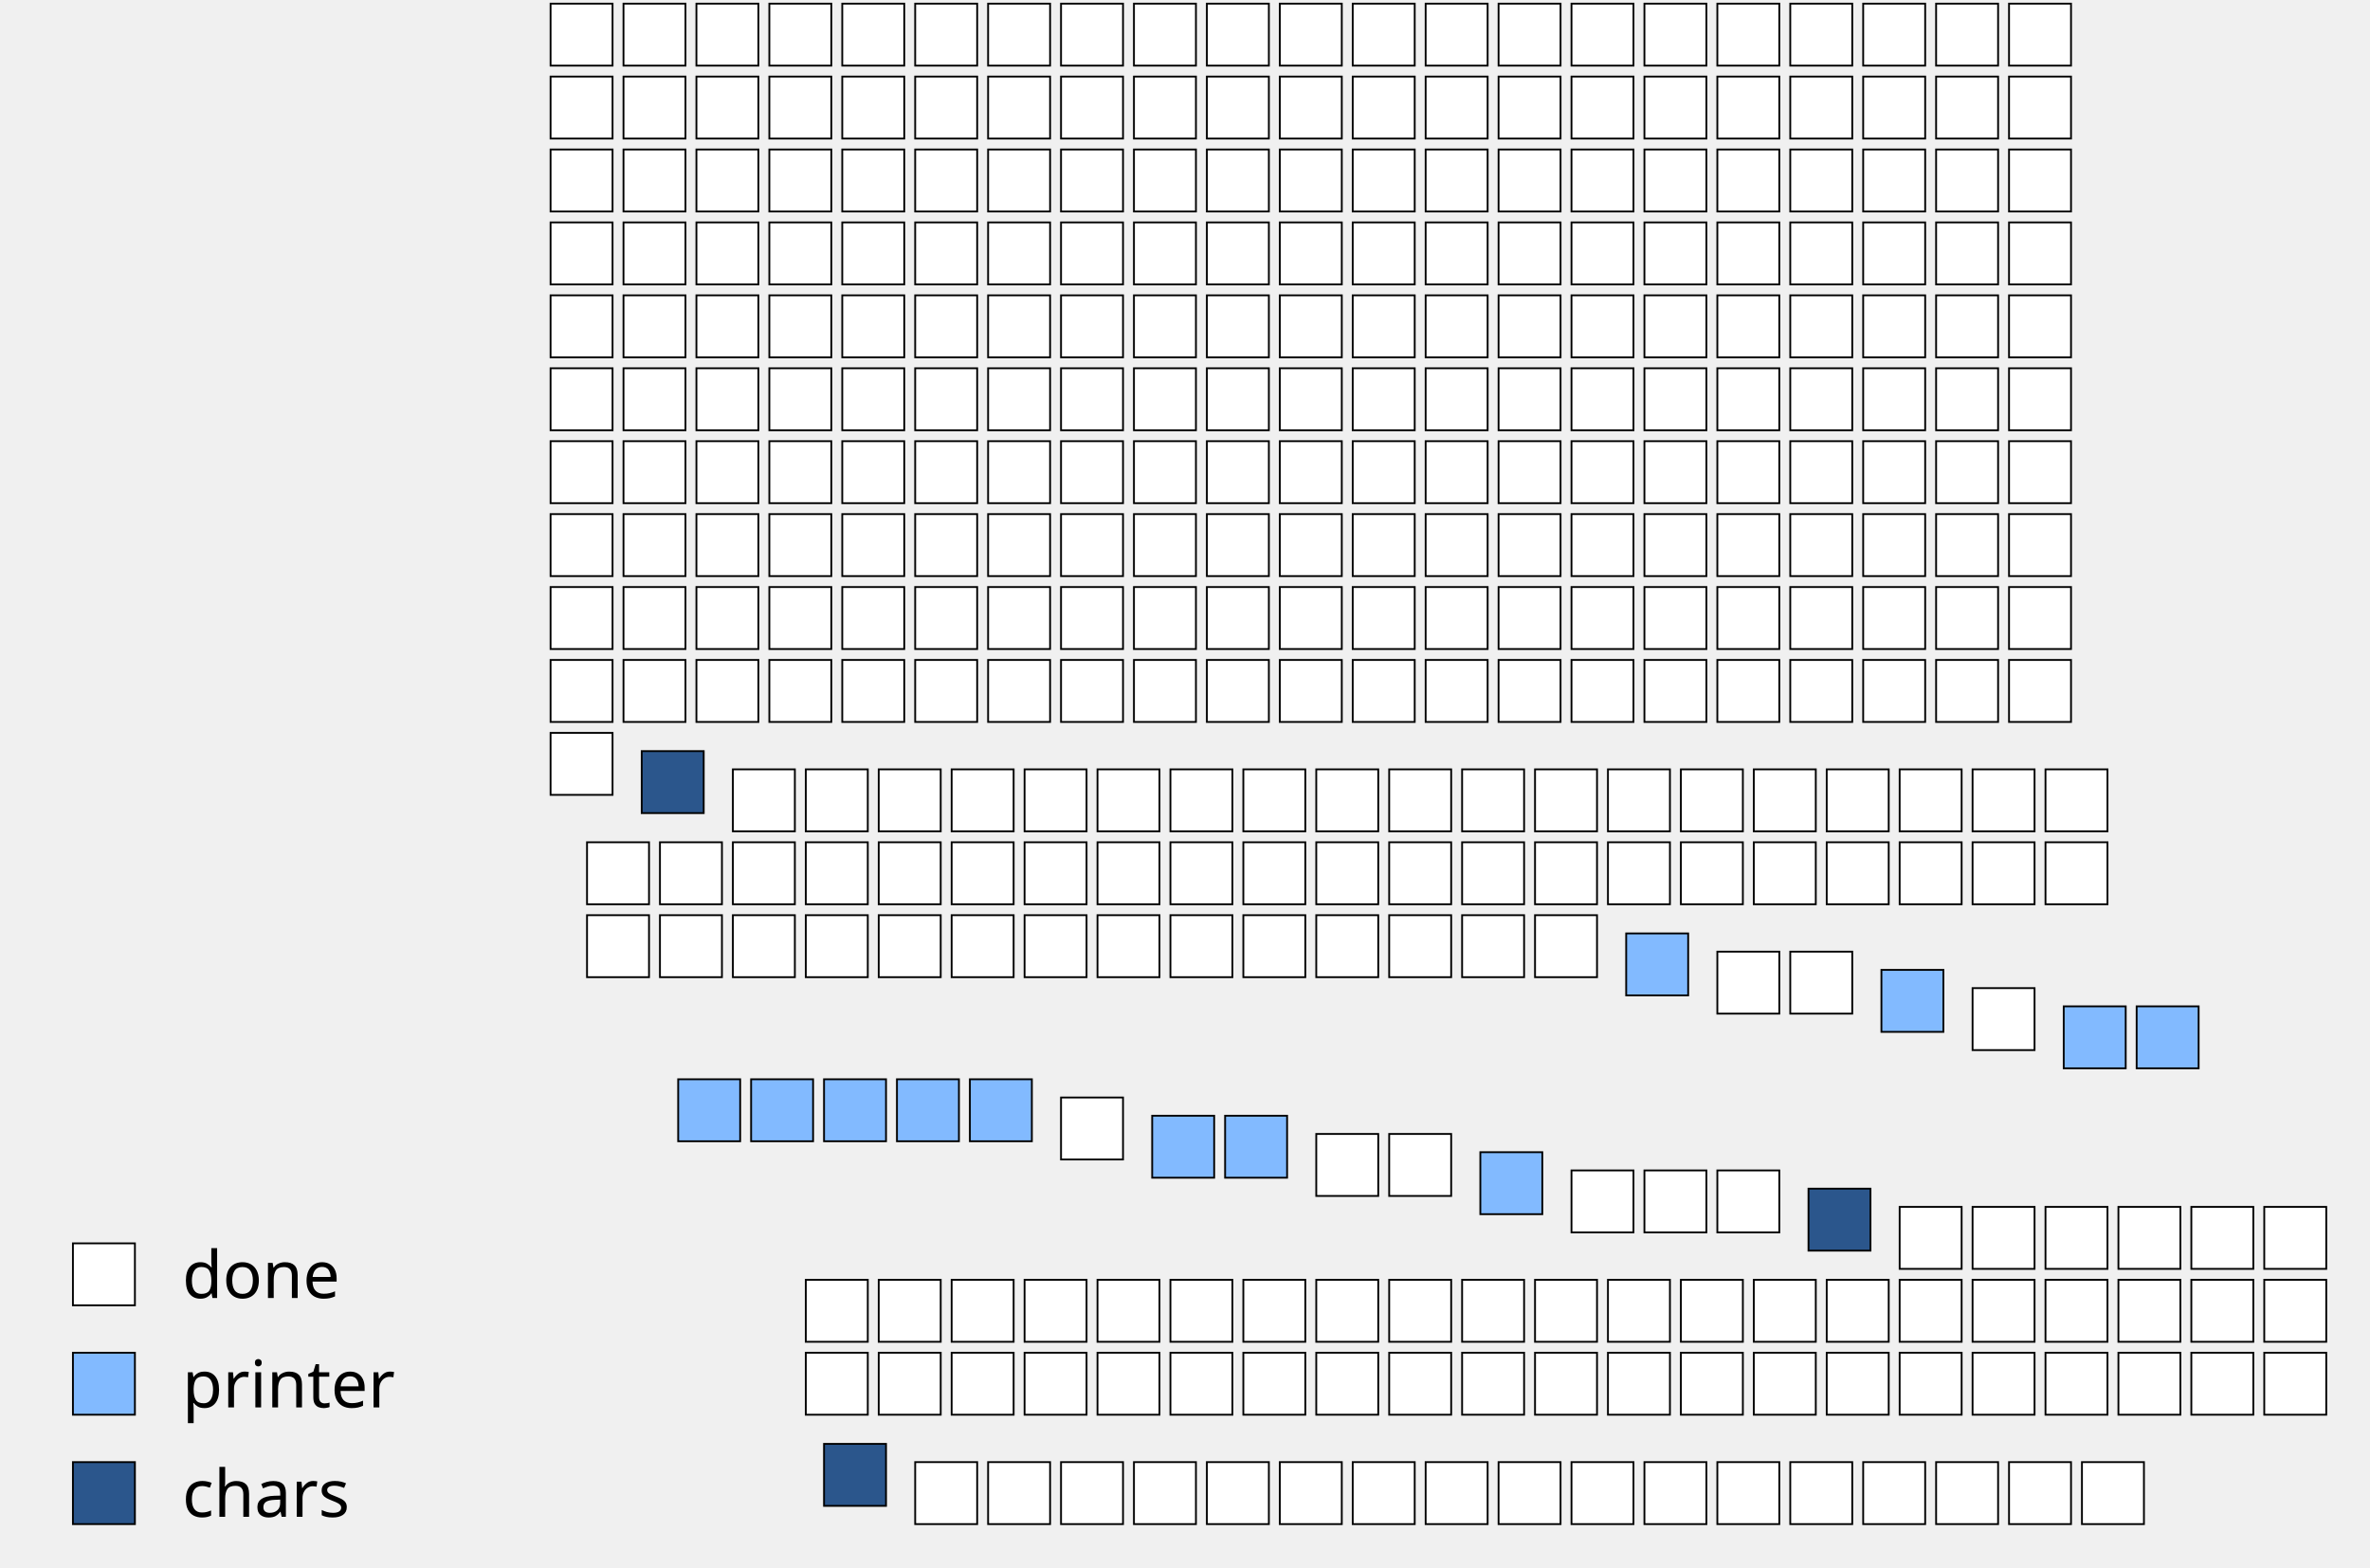
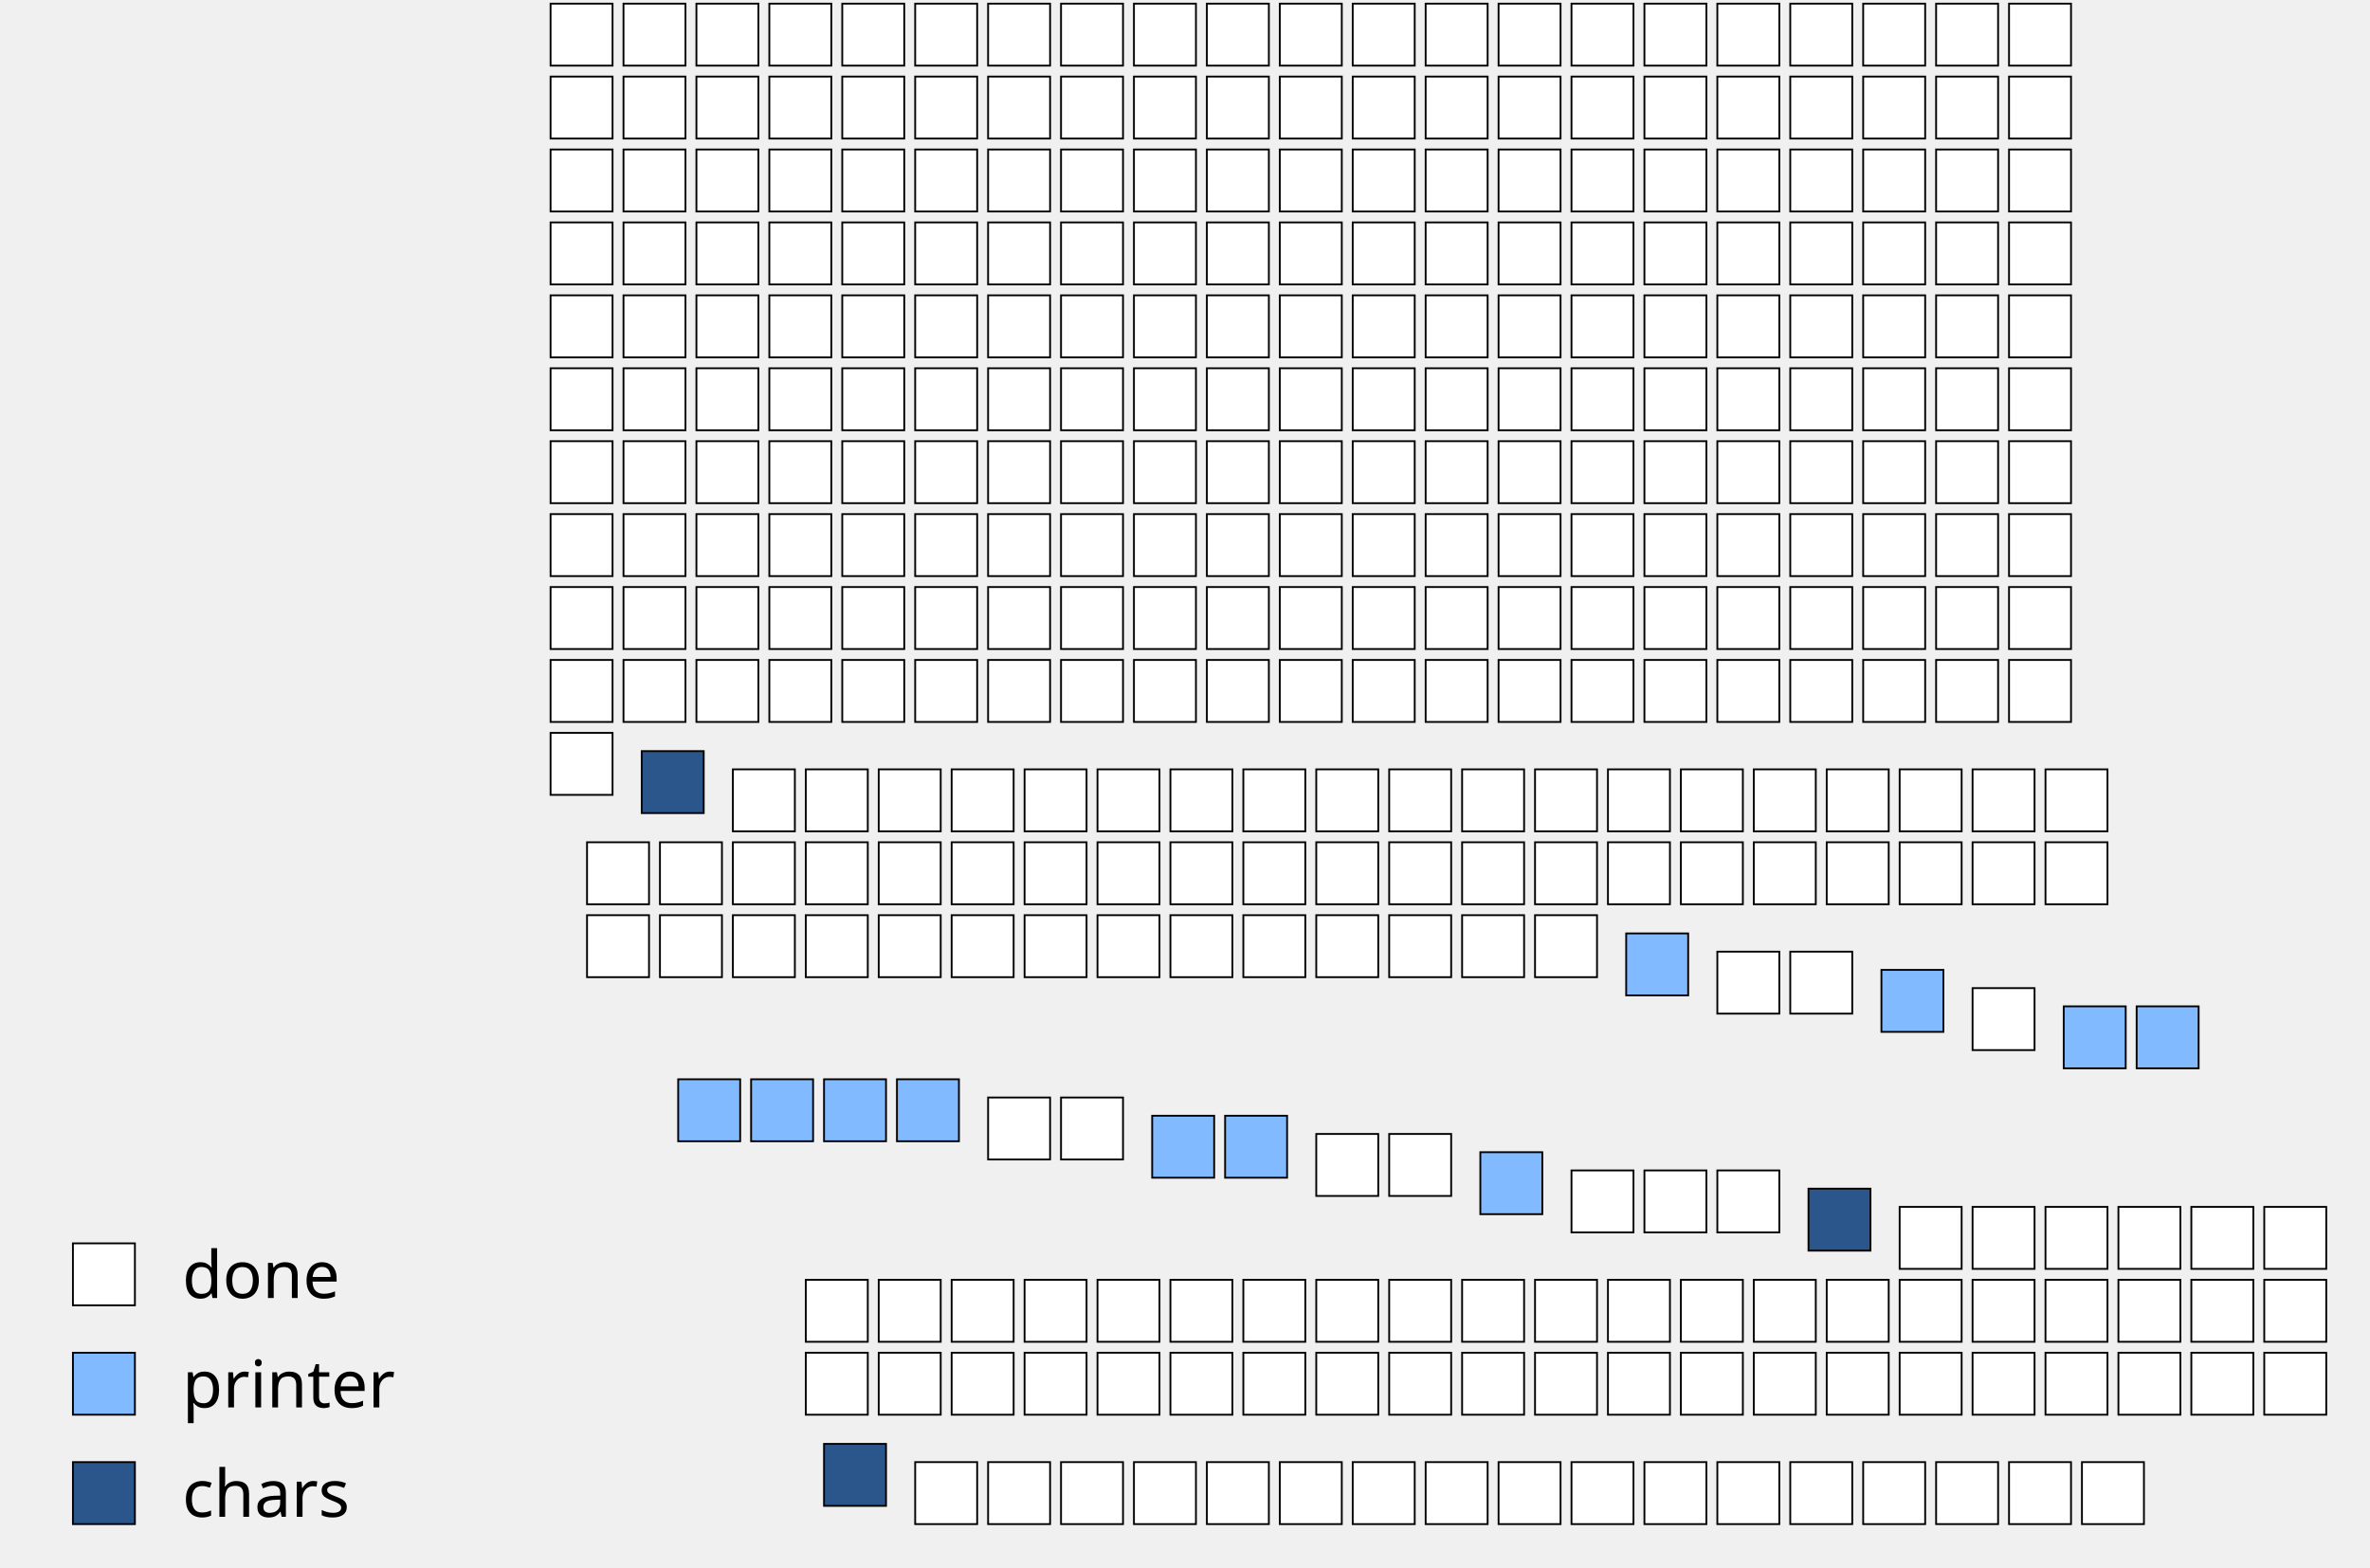
<svg xmlns="http://www.w3.org/2000/svg" width="650" height="430" viewbox="0 0 650 430">
  <style>
        text {
          font-size: 18px;
          font-family: Calibri, sans serif;
        }

        .box {
          fill: none;
          stroke: black;
          stroke-width: 0.5;
        }

        .done               { fill: white; }
        .feature-printer    { fill: #82baff; }
        .feature-chars      { fill: #2b568c; }
      </style>
  <rect x="151" y="1" width="17" height="17" class="done box" title="&lt;anon&gt;" />
  <rect x="171" y="1" width="17" height="17" class="done box" title="&lt;anon&gt;" />
  <rect x="191" y="1" width="17" height="17" class="done box" title="&lt;anon&gt;" />
  <rect x="211" y="1" width="17" height="17" class="done box" title="&lt;anon&gt;" />
  <rect x="231" y="1" width="17" height="17" class="done box" title="&lt;anon&gt;" />
  <rect x="251" y="1" width="17" height="17" class="done box" title="&lt;anon&gt;" />
  <rect x="271" y="1" width="17" height="17" class="done box" title="&lt;anon&gt;" />
  <rect x="291" y="1" width="17" height="17" class="done box" title="&lt;anon&gt;" />
  <rect x="311" y="1" width="17" height="17" class="done box" title="&lt;anon&gt;" />
  <rect x="331" y="1" width="17" height="17" class="done box" title="&lt;anon&gt;" />
  <rect x="351" y="1" width="17" height="17" class="done box" title="&lt;anon&gt;" />
  <rect x="371" y="1" width="17" height="17" class="done box" title="&lt;anon&gt;" />
  <rect x="391" y="1" width="17" height="17" class="done box" title="&lt;anon&gt;" />
  <rect x="411" y="1" width="17" height="17" class="done box" title="&lt;anon&gt;" />
  <rect x="431" y="1" width="17" height="17" class="done box" title="&lt;anon&gt;" />
  <rect x="451" y="1" width="17" height="17" class="done box" title="&lt;anon&gt;" />
  <rect x="471" y="1" width="17" height="17" class="done box" title="&lt;anon&gt;" />
  <rect x="491" y="1" width="17" height="17" class="done box" title="&lt;anon&gt;" />
  <rect x="511" y="1" width="17" height="17" class="done box" title="&lt;anon&gt;" />
  <rect x="531" y="1" width="17" height="17" class="done box" title="&lt;anon&gt;" />
  <rect x="551" y="1" width="17" height="17" class="done box" title="&lt;anon&gt;" />
  <rect x="151" y="21" width="17" height="17" class="done box" title="&lt;anon&gt;" />
  <rect x="171" y="21" width="17" height="17" class="done box" title="&lt;anon&gt;" />
  <rect x="191" y="21" width="17" height="17" class="done box" title="&lt;anon&gt;" />
  <rect x="211" y="21" width="17" height="17" class="done box" title="&lt;anon&gt;" />
  <rect x="231" y="21" width="17" height="17" class="done box" title="&lt;anon&gt;" />
  <rect x="251" y="21" width="17" height="17" class="done box" title="&lt;anon&gt;" />
  <rect x="271" y="21" width="17" height="17" class="done box" title="&lt;anon&gt;" />
  <rect x="291" y="21" width="17" height="17" class="done box" title="&lt;anon&gt;" />
  <rect x="311" y="21" width="17" height="17" class="done box" title="&lt;anon&gt;" />
  <rect x="331" y="21" width="17" height="17" class="done box" title="&lt;anon&gt;" />
  <rect x="351" y="21" width="17" height="17" class="done box" title="&lt;anon&gt;" />
  <rect x="371" y="21" width="17" height="17" class="done box" title="&lt;anon&gt;" />
  <rect x="391" y="21" width="17" height="17" class="done box" title="&lt;anon&gt;" />
  <rect x="411" y="21" width="17" height="17" class="done box" title="&lt;anon&gt;" />
  <rect x="431" y="21" width="17" height="17" class="done box" title="&lt;anon&gt;" />
  <rect x="451" y="21" width="17" height="17" class="done box" title="&lt;anon&gt;" />
  <rect x="471" y="21" width="17" height="17" class="done box" title="&lt;anon&gt;" />
  <rect x="491" y="21" width="17" height="17" class="done box" title="&lt;anon&gt;" />
  <rect x="511" y="21" width="17" height="17" class="done box" title="&lt;anon&gt;" />
  <rect x="531" y="21" width="17" height="17" class="done box" title="&lt;anon&gt;" />
  <rect x="551" y="21" width="17" height="17" class="done box" title="&lt;anon&gt;" />
  <rect x="151" y="41" width="17" height="17" class="done box" title="&lt;anon&gt;" />
  <rect x="171" y="41" width="17" height="17" class="done box" title="&lt;anon&gt;" />
  <rect x="191" y="41" width="17" height="17" class="done box" title="&lt;anon&gt;" />
  <rect x="211" y="41" width="17" height="17" class="done box" title="&lt;anon&gt;" />
  <rect x="231" y="41" width="17" height="17" class="done box" title="&lt;anon&gt;" />
  <rect x="251" y="41" width="17" height="17" class="done box" title="&lt;anon&gt;" />
  <rect x="271" y="41" width="17" height="17" class="done box" title="&lt;anon&gt;" />
  <rect x="291" y="41" width="17" height="17" class="done box" title="&lt;anon&gt;" />
  <rect x="311" y="41" width="17" height="17" class="done box" title="&lt;anon&gt;" />
  <rect x="331" y="41" width="17" height="17" class="done box" title="&lt;anon&gt;" />
  <rect x="351" y="41" width="17" height="17" class="done box" title="&lt;anon&gt;" />
  <rect x="371" y="41" width="17" height="17" class="done box" title="&lt;anon&gt;" />
  <rect x="391" y="41" width="17" height="17" class="done box" title="&lt;anon&gt;" />
  <rect x="411" y="41" width="17" height="17" class="done box" title="&lt;anon&gt;" />
  <rect x="431" y="41" width="17" height="17" class="done box" title="&lt;anon&gt;" />
  <rect x="451" y="41" width="17" height="17" class="done box" title="&lt;anon&gt;" />
  <rect x="471" y="41" width="17" height="17" class="done box" title="&lt;anon&gt;" />
  <rect x="491" y="41" width="17" height="17" class="done box" title="&lt;anon&gt;" />
  <rect x="511" y="41" width="17" height="17" class="done box" title="&lt;anon&gt;" />
  <rect x="531" y="41" width="17" height="17" class="done box" title="&lt;anon&gt;" />
  <rect x="551" y="41" width="17" height="17" class="done box" title="&lt;anon&gt;" />
  <rect x="151" y="61" width="17" height="17" class="done box" title="&lt;anon&gt;" />
  <rect x="171" y="61" width="17" height="17" class="done box" title="&lt;anon&gt;" />
  <rect x="191" y="61" width="17" height="17" class="done box" title="&lt;anon&gt;" />
  <rect x="211" y="61" width="17" height="17" class="done box" title="&lt;anon&gt;" />
  <rect x="231" y="61" width="17" height="17" class="done box" title="&lt;anon&gt;" />
  <rect x="251" y="61" width="17" height="17" class="done box" title="&lt;anon&gt;" />
  <rect x="271" y="61" width="17" height="17" class="done box" title="&lt;anon&gt;" />
  <rect x="291" y="61" width="17" height="17" class="done box" title="&lt;anon&gt;" />
  <rect x="311" y="61" width="17" height="17" class="done box" title="&lt;anon&gt;" />
  <rect x="331" y="61" width="17" height="17" class="done box" title="&lt;anon&gt;" />
  <rect x="351" y="61" width="17" height="17" class="done box" title="&lt;anon&gt;" />
  <rect x="371" y="61" width="17" height="17" class="done box" title="&lt;anon&gt;" />
  <rect x="391" y="61" width="17" height="17" class="done box" title="&lt;anon&gt;" />
  <rect x="411" y="61" width="17" height="17" class="done box" title="&lt;anon&gt;" />
  <rect x="431" y="61" width="17" height="17" class="done box" title="&lt;anon&gt;" />
  <rect x="451" y="61" width="17" height="17" class="done box" title="&lt;anon&gt;" />
  <rect x="471" y="61" width="17" height="17" class="done box" title="&lt;anon&gt;" />
  <rect x="491" y="61" width="17" height="17" class="done box" title="&lt;anon&gt;" />
  <rect x="511" y="61" width="17" height="17" class="done box" title="&lt;anon&gt;" />
  <rect x="531" y="61" width="17" height="17" class="done box" title="&lt;anon&gt;" />
  <rect x="551" y="61" width="17" height="17" class="done box" title="&lt;anon&gt;" />
  <rect x="151" y="81" width="17" height="17" class="done box" title="&lt;anon&gt;" />
  <rect x="171" y="81" width="17" height="17" class="done box" title="&lt;anon&gt;" />
  <rect x="191" y="81" width="17" height="17" class="done box" title="&lt;anon&gt;" />
  <rect x="211" y="81" width="17" height="17" class="done box" title="&lt;anon&gt;" />
  <rect x="231" y="81" width="17" height="17" class="done box" title="&lt;anon&gt;" />
  <rect x="251" y="81" width="17" height="17" class="done box" title="&lt;anon&gt;" />
  <rect x="271" y="81" width="17" height="17" class="done box" title="&lt;anon&gt;" />
  <rect x="291" y="81" width="17" height="17" class="done box" title="&lt;anon&gt;" />
  <rect x="311" y="81" width="17" height="17" class="done box" title="&lt;anon&gt;" />
  <rect x="331" y="81" width="17" height="17" class="done box" title="&lt;anon&gt;" />
  <rect x="351" y="81" width="17" height="17" class="done box" title="&lt;anon&gt;" />
  <rect x="371" y="81" width="17" height="17" class="done box" title="&lt;anon&gt;" />
  <rect x="391" y="81" width="17" height="17" class="done box" title="&lt;anon&gt;" />
  <rect x="411" y="81" width="17" height="17" class="done box" title="&lt;anon&gt;" />
  <rect x="431" y="81" width="17" height="17" class="done box" title="&lt;anon&gt;" />
  <rect x="451" y="81" width="17" height="17" class="done box" title="&lt;anon&gt;" />
  <rect x="471" y="81" width="17" height="17" class="done box" title="&lt;anon&gt;" />
  <rect x="491" y="81" width="17" height="17" class="done box" title="&lt;anon&gt;" />
  <rect x="511" y="81" width="17" height="17" class="done box" title="&lt;anon&gt;" />
  <rect x="531" y="81" width="17" height="17" class="done box" title="&lt;anon&gt;" />
  <rect x="551" y="81" width="17" height="17" class="done box" title="&lt;anon&gt;" />
  <rect x="151" y="101" width="17" height="17" class="done box" title="&lt;anon&gt;" />
  <rect x="171" y="101" width="17" height="17" class="done box" title="&lt;anon&gt;" />
  <rect x="191" y="101" width="17" height="17" class="done box" title="&lt;anon&gt;" />
  <rect x="211" y="101" width="17" height="17" class="done box" title="&lt;anon&gt;" />
  <rect x="231" y="101" width="17" height="17" class="done box" title="&lt;anon&gt;" />
  <rect x="251" y="101" width="17" height="17" class="done box" title="&lt;anon&gt;" />
  <rect x="271" y="101" width="17" height="17" class="done box" title="&lt;anon&gt;" />
  <rect x="291" y="101" width="17" height="17" class="done box" title="&lt;anon&gt;" />
  <rect x="311" y="101" width="17" height="17" class="done box" title="&lt;anon&gt;" />
  <rect x="331" y="101" width="17" height="17" class="done box" title="&lt;anon&gt;" />
  <rect x="351" y="101" width="17" height="17" class="done box" title="&lt;anon&gt;" />
  <rect x="371" y="101" width="17" height="17" class="done box" title="&lt;anon&gt;" />
  <rect x="391" y="101" width="17" height="17" class="done box" title="&lt;anon&gt;" />
  <rect x="411" y="101" width="17" height="17" class="done box" title="&lt;anon&gt;" />
  <rect x="431" y="101" width="17" height="17" class="done box" title="&lt;anon&gt;" />
  <rect x="451" y="101" width="17" height="17" class="done box" title="&lt;anon&gt;" />
  <rect x="471" y="101" width="17" height="17" class="done box" title="&lt;anon&gt;" />
  <rect x="491" y="101" width="17" height="17" class="done box" title="&lt;anon&gt;" />
  <rect x="511" y="101" width="17" height="17" class="done box" title="&lt;anon&gt;" />
  <rect x="531" y="101" width="17" height="17" class="done box" title="&lt;anon&gt;" />
  <rect x="551" y="101" width="17" height="17" class="done box" title="&lt;anon&gt;" />
  <rect x="151" y="121" width="17" height="17" class="done box" title="&lt;anon&gt;" />
  <rect x="171" y="121" width="17" height="17" class="done box" title="&lt;anon&gt;" />
  <rect x="191" y="121" width="17" height="17" class="done box" title="&lt;anon&gt;" />
  <rect x="211" y="121" width="17" height="17" class="done box" title="&lt;anon&gt;" />
  <rect x="231" y="121" width="17" height="17" class="done box" title="&lt;anon&gt;" />
  <rect x="251" y="121" width="17" height="17" class="done box" title="&lt;anon&gt;" />
  <rect x="271" y="121" width="17" height="17" class="done box" title="&lt;anon&gt;" />
  <rect x="291" y="121" width="17" height="17" class="done box" title="&lt;anon&gt;" />
  <rect x="311" y="121" width="17" height="17" class="done box" title="&lt;anon&gt;" />
  <rect x="331" y="121" width="17" height="17" class="done box" title="&lt;anon&gt;" />
  <rect x="351" y="121" width="17" height="17" class="done box" title="&lt;anon&gt;" />
  <rect x="371" y="121" width="17" height="17" class="done box" title="&lt;anon&gt;" />
  <rect x="391" y="121" width="17" height="17" class="done box" title="&lt;anon&gt;" />
  <rect x="411" y="121" width="17" height="17" class="done box" title="&lt;anon&gt;" />
  <rect x="431" y="121" width="17" height="17" class="done box" title="&lt;anon&gt;" />
  <rect x="451" y="121" width="17" height="17" class="done box" title="&lt;anon&gt;" />
  <rect x="471" y="121" width="17" height="17" class="done box" title="&lt;anon&gt;" />
  <rect x="491" y="121" width="17" height="17" class="done box" title="&lt;anon&gt;" />
  <rect x="511" y="121" width="17" height="17" class="done box" title="&lt;anon&gt;" />
  <rect x="531" y="121" width="17" height="17" class="done box" title="&lt;anon&gt;" />
  <rect x="551" y="121" width="17" height="17" class="done box" title="&lt;anon&gt;" />
  <rect x="151" y="141" width="17" height="17" class="done box" title="&lt;anon&gt;" />
  <rect x="171" y="141" width="17" height="17" class="done box" title="&lt;anon&gt;" />
  <rect x="191" y="141" width="17" height="17" class="done box" title="&lt;anon&gt;" />
  <rect x="211" y="141" width="17" height="17" class="done box" title="&lt;anon&gt;" />
  <rect x="231" y="141" width="17" height="17" class="done box" title="&lt;anon&gt;" />
  <rect x="251" y="141" width="17" height="17" class="done box" title="&lt;anon&gt;" />
  <rect x="271" y="141" width="17" height="17" class="done box" title="&lt;anon&gt;" />
  <rect x="291" y="141" width="17" height="17" class="done box" title="&lt;anon&gt;" />
  <rect x="311" y="141" width="17" height="17" class="done box" title="&lt;anon&gt;" />
  <rect x="331" y="141" width="17" height="17" class="done box" title="&lt;anon&gt;" />
  <rect x="351" y="141" width="17" height="17" class="done box" title="&lt;anon&gt;" />
  <rect x="371" y="141" width="17" height="17" class="done box" title="&lt;anon&gt;" />
  <rect x="391" y="141" width="17" height="17" class="done box" title="&lt;anon&gt;" />
  <rect x="411" y="141" width="17" height="17" class="done box" title="&lt;anon&gt;" />
  <rect x="431" y="141" width="17" height="17" class="done box" title="&lt;anon&gt;" />
  <rect x="451" y="141" width="17" height="17" class="done box" title="&lt;anon&gt;" />
  <rect x="471" y="141" width="17" height="17" class="done box" title="&lt;anon&gt;" />
  <rect x="491" y="141" width="17" height="17" class="done box" title="&lt;anon&gt;" />
  <rect x="511" y="141" width="17" height="17" class="done box" title="&lt;anon&gt;" />
  <rect x="531" y="141" width="17" height="17" class="done box" title="&lt;anon&gt;" />
  <rect x="551" y="141" width="17" height="17" class="done box" title="&lt;anon&gt;" />
  <rect x="151" y="161" width="17" height="17" class="done box" title="&lt;anon&gt;" />
  <rect x="171" y="161" width="17" height="17" class="done box" title="&lt;anon&gt;" />
  <rect x="191" y="161" width="17" height="17" class="done box" title="&lt;anon&gt;" />
  <rect x="211" y="161" width="17" height="17" class="done box" title="&lt;anon&gt;" />
  <rect x="231" y="161" width="17" height="17" class="done box" title="&lt;anon&gt;" />
  <rect x="251" y="161" width="17" height="17" class="done box" title="&lt;anon&gt;" />
  <rect x="271" y="161" width="17" height="17" class="done box" title="&lt;anon&gt;" />
  <rect x="291" y="161" width="17" height="17" class="done box" title="&lt;anon&gt;" />
  <rect x="311" y="161" width="17" height="17" class="done box" title="&lt;anon&gt;" />
  <rect x="331" y="161" width="17" height="17" class="done box" title="&lt;anon&gt;" />
  <rect x="351" y="161" width="17" height="17" class="done box" title="&lt;anon&gt;" />
  <rect x="371" y="161" width="17" height="17" class="done box" title="&lt;anon&gt;" />
  <rect x="391" y="161" width="17" height="17" class="done box" title="&lt;anon&gt;" />
  <rect x="411" y="161" width="17" height="17" class="done box" title="&lt;anon&gt;" />
  <rect x="431" y="161" width="17" height="17" class="done box" title="&lt;anon&gt;" />
  <rect x="451" y="161" width="17" height="17" class="done box" title="&lt;anon&gt;" />
  <rect x="471" y="161" width="17" height="17" class="done box" title="&lt;anon&gt;" />
  <rect x="491" y="161" width="17" height="17" class="done box" title="&lt;anon&gt;" />
  <rect x="511" y="161" width="17" height="17" class="done box" title="&lt;anon&gt;" />
  <rect x="531" y="161" width="17" height="17" class="done box" title="&lt;anon&gt;" />
  <rect x="551" y="161" width="17" height="17" class="done box" title="&lt;anon&gt;" />
  <rect x="151" y="181" width="17" height="17" class="done box" title="&lt;anon&gt;" />
  <rect x="171" y="181" width="17" height="17" class="done box" title="&lt;anon&gt;" />
  <rect x="191" y="181" width="17" height="17" class="done box" title="&lt;anon&gt;" />
  <rect x="211" y="181" width="17" height="17" class="done box" title="&lt;anon&gt;" />
  <rect x="231" y="181" width="17" height="17" class="done box" title="&lt;anon&gt;" />
  <rect x="251" y="181" width="17" height="17" class="done box" title="&lt;anon&gt;" />
  <rect x="271" y="181" width="17" height="17" class="done box" title="&lt;anon&gt;" />
  <rect x="291" y="181" width="17" height="17" class="done box" title="&lt;anon&gt;" />
  <rect x="311" y="181" width="17" height="17" class="done box" title="&lt;anon&gt;" />
  <rect x="331" y="181" width="17" height="17" class="done box" title="&lt;anon&gt;" />
  <rect x="351" y="181" width="17" height="17" class="done box" title="&lt;anon&gt;" />
  <rect x="371" y="181" width="17" height="17" class="done box" title="&lt;anon&gt;" />
  <rect x="391" y="181" width="17" height="17" class="done box" title="&lt;anon&gt;" />
  <rect x="411" y="181" width="17" height="17" class="done box" title="&lt;anon&gt;" />
  <rect x="431" y="181" width="17" height="17" class="done box" title="&lt;anon&gt;" />
  <rect x="451" y="181" width="17" height="17" class="done box" title="&lt;anon&gt;" />
  <rect x="471" y="181" width="17" height="17" class="done box" title="&lt;anon&gt;" />
  <rect x="491" y="181" width="17" height="17" class="done box" title="&lt;anon&gt;" />
  <rect x="511" y="181" width="17" height="17" class="done box" title="&lt;anon&gt;" />
  <rect x="531" y="181" width="17" height="17" class="done box" title="&lt;anon&gt;" />
  <rect x="551" y="181" width="17" height="17" class="done box" title="&lt;anon&gt;" />
  <rect x="151" y="201" width="17" height="17" class="done box" title="&lt;anon&gt;" />
  <rect x="176" y="206" width="17" height="17" class="feature-chars box" title="bitc" />
  <rect x="201" y="211" width="17" height="17" class="done box" title="&lt;anon&gt;" />
  <rect x="221" y="211" width="17" height="17" class="done box" title="&lt;anon&gt;" />
  <rect x="241" y="211" width="17" height="17" class="done box" title="&lt;anon&gt;" />
  <rect x="261" y="211" width="17" height="17" class="done box" title="&lt;anon&gt;" />
  <rect x="281" y="211" width="17" height="17" class="done box" title="&lt;anon&gt;" />
  <rect x="301" y="211" width="17" height="17" class="done box" title="&lt;anon&gt;" />
  <rect x="321" y="211" width="17" height="17" class="done box" title="&lt;anon&gt;" />
  <rect x="341" y="211" width="17" height="17" class="done box" title="&lt;anon&gt;" />
  <rect x="361" y="211" width="17" height="17" class="done box" title="&lt;anon&gt;" />
  <rect x="381" y="211" width="17" height="17" class="done box" title="&lt;anon&gt;" />
  <rect x="401" y="211" width="17" height="17" class="done box" title="&lt;anon&gt;" />
  <rect x="421" y="211" width="17" height="17" class="done box" title="&lt;anon&gt;" />
  <rect x="441" y="211" width="17" height="17" class="done box" title="&lt;anon&gt;" />
  <rect x="461" y="211" width="17" height="17" class="done box" title="&lt;anon&gt;" />
  <rect x="481" y="211" width="17" height="17" class="done box" title="&lt;anon&gt;" />
  <rect x="501" y="211" width="17" height="17" class="done box" title="&lt;anon&gt;" />
  <rect x="521" y="211" width="17" height="17" class="done box" title="&lt;anon&gt;" />
  <rect x="541" y="211" width="17" height="17" class="done box" title="&lt;anon&gt;" />
  <rect x="561" y="211" width="17" height="17" class="done box" title="&lt;anon&gt;" />
  <rect x="161" y="231" width="17" height="17" class="done box" title="&lt;anon&gt;" />
  <rect x="181" y="231" width="17" height="17" class="done box" title="&lt;anon&gt;" />
  <rect x="201" y="231" width="17" height="17" class="done box" title="&lt;anon&gt;" />
  <rect x="221" y="231" width="17" height="17" class="done box" title="&lt;anon&gt;" />
  <rect x="241" y="231" width="17" height="17" class="done box" title="&lt;anon&gt;" />
  <rect x="261" y="231" width="17" height="17" class="done box" title="&lt;anon&gt;" />
  <rect x="281" y="231" width="17" height="17" class="done box" title="&lt;anon&gt;" />
  <rect x="301" y="231" width="17" height="17" class="done box" title="&lt;anon&gt;" />
  <rect x="321" y="231" width="17" height="17" class="done box" title="&lt;anon&gt;" />
  <rect x="341" y="231" width="17" height="17" class="done box" title="&lt;anon&gt;" />
  <rect x="361" y="231" width="17" height="17" class="done box" title="&lt;anon&gt;" />
  <rect x="381" y="231" width="17" height="17" class="done box" title="&lt;anon&gt;" />
  <rect x="401" y="231" width="17" height="17" class="done box" title="&lt;anon&gt;" />
  <rect x="421" y="231" width="17" height="17" class="done box" title="&lt;anon&gt;" />
  <rect x="441" y="231" width="17" height="17" class="done box" title="&lt;anon&gt;" />
  <rect x="461" y="231" width="17" height="17" class="done box" title="&lt;anon&gt;" />
  <rect x="481" y="231" width="17" height="17" class="done box" title="&lt;anon&gt;" />
  <rect x="501" y="231" width="17" height="17" class="done box" title="&lt;anon&gt;" />
  <rect x="521" y="231" width="17" height="17" class="done box" title="&lt;anon&gt;" />
  <rect x="541" y="231" width="17" height="17" class="done box" title="&lt;anon&gt;" />
  <rect x="561" y="231" width="17" height="17" class="done box" title="&lt;anon&gt;" />
  <rect x="161" y="251" width="17" height="17" class="done box" title="&lt;anon&gt;" />
  <rect x="181" y="251" width="17" height="17" class="done box" title="&lt;anon&gt;" />
  <rect x="201" y="251" width="17" height="17" class="done box" title="&lt;anon&gt;" />
  <rect x="221" y="251" width="17" height="17" class="done box" title="&lt;anon&gt;" />
  <rect x="241" y="251" width="17" height="17" class="done box" title="&lt;anon&gt;" />
  <rect x="261" y="251" width="17" height="17" class="done box" title="&lt;anon&gt;" />
  <rect x="281" y="251" width="17" height="17" class="done box" title="&lt;anon&gt;" />
  <rect x="301" y="251" width="17" height="17" class="done box" title="&lt;anon&gt;" />
  <rect x="321" y="251" width="17" height="17" class="done box" title="&lt;anon&gt;" />
  <rect x="341" y="251" width="17" height="17" class="done box" title="&lt;anon&gt;" />
  <rect x="361" y="251" width="17" height="17" class="done box" title="&lt;anon&gt;" />
  <rect x="381" y="251" width="17" height="17" class="done box" title="&lt;anon&gt;" />
  <rect x="401" y="251" width="17" height="17" class="done box" title="&lt;anon&gt;" />
  <rect x="421" y="251" width="17" height="17" class="done box" title="&lt;anon&gt;" />
  <rect x="446" y="256" width="17" height="17" class="feature-printer box" title="print" />
  <rect x="471" y="261" width="17" height="17" class="done box" title="&lt;anon&gt;" />
  <rect x="491" y="261" width="17" height="17" class="done box" title="&lt;anon&gt;" />
  <rect x="516" y="266" width="17" height="17" class="feature-printer box" title="prc" />
  <rect x="541" y="271" width="17" height="17" class="done box" title="&lt;anon&gt;" />
  <rect x="566" y="276" width="17" height="17" class="feature-printer box" title="prstring" />
  <rect x="586" y="276" width="17" height="17" class="feature-printer box" title="presc" />
  <rect x="186" y="296" width="17" height="17" class="feature-printer box" title="prsimple" />
  <rect x="206" y="296" width="17" height="17" class="feature-printer box" title="prsymbol" />
  <rect x="226" y="296" width="17" height="17" class="feature-printer box" title="prnum" />
  <rect x="246" y="296" width="17" height="17" class="feature-printer box" title="rrep" />
-   <rect x="266" y="296" width="17" height="17" class="feature-printer box" title="irep" />
+   <rect x="271" y="301" width="17" height="17" class="done box" title="&lt;anon&gt;" />
  <rect x="291" y="301" width="17" height="17" class="done box" title="&lt;anon&gt;" />
  <rect x="316" y="306" width="17" height="17" class="feature-printer box" title="prpair" />
  <rect x="336" y="306" width="17" height="17" class="feature-printer box" title="prelts" />
  <rect x="361" y="311" width="17" height="17" class="done box" title="&lt;anon&gt;" />
  <rect x="381" y="311" width="17" height="17" class="done box" title="&lt;anon&gt;" />
  <rect x="406" y="316" width="17" height="17" class="feature-printer box" title="prnice" />
  <rect x="431" y="321" width="17" height="17" class="done box" title="&lt;anon&gt;" />
  <rect x="451" y="321" width="17" height="17" class="done box" title="&lt;anon&gt;" />
  <rect x="471" y="321" width="17" height="17" class="done box" title="&lt;anon&gt;" />
  <rect x="496" y="326" width="17" height="17" class="feature-chars box" title="nchar" />
  <rect x="521" y="331" width="17" height="17" class="done box" title="&lt;anon&gt;" />
  <rect x="541" y="331" width="17" height="17" class="done box" title="&lt;anon&gt;" />
  <rect x="561" y="331" width="17" height="17" class="done box" title="&lt;anon&gt;" />
  <rect x="581" y="331" width="17" height="17" class="done box" title="&lt;anon&gt;" />
  <rect x="601" y="331" width="17" height="17" class="done box" title="&lt;anon&gt;" />
  <rect x="621" y="331" width="17" height="17" class="done box" title="&lt;anon&gt;" />
  <rect x="221" y="351" width="17" height="17" class="done box" title="&lt;anon&gt;" />
  <rect x="241" y="351" width="17" height="17" class="done box" title="&lt;anon&gt;" />
  <rect x="261" y="351" width="17" height="17" class="done box" title="&lt;anon&gt;" />
  <rect x="281" y="351" width="17" height="17" class="done box" title="&lt;anon&gt;" />
  <rect x="301" y="351" width="17" height="17" class="done box" title="&lt;anon&gt;" />
  <rect x="321" y="351" width="17" height="17" class="done box" title="&lt;anon&gt;" />
  <rect x="341" y="351" width="17" height="17" class="done box" title="&lt;anon&gt;" />
  <rect x="361" y="351" width="17" height="17" class="done box" title="&lt;anon&gt;" />
  <rect x="381" y="351" width="17" height="17" class="done box" title="&lt;anon&gt;" />
  <rect x="401" y="351" width="17" height="17" class="done box" title="&lt;anon&gt;" />
  <rect x="421" y="351" width="17" height="17" class="done box" title="&lt;anon&gt;" />
  <rect x="441" y="351" width="17" height="17" class="done box" title="&lt;anon&gt;" />
  <rect x="461" y="351" width="17" height="17" class="done box" title="&lt;anon&gt;" />
  <rect x="481" y="351" width="17" height="17" class="done box" title="&lt;anon&gt;" />
  <rect x="501" y="351" width="17" height="17" class="done box" title="&lt;anon&gt;" />
  <rect x="521" y="351" width="17" height="17" class="done box" title="&lt;anon&gt;" />
  <rect x="541" y="351" width="17" height="17" class="done box" title="&lt;anon&gt;" />
  <rect x="561" y="351" width="17" height="17" class="done box" title="&lt;anon&gt;" />
  <rect x="581" y="351" width="17" height="17" class="done box" title="&lt;anon&gt;" />
  <rect x="601" y="351" width="17" height="17" class="done box" title="&lt;anon&gt;" />
  <rect x="621" y="351" width="17" height="17" class="done box" title="&lt;anon&gt;" />
  <rect x="221" y="371" width="17" height="17" class="done box" title="&lt;anon&gt;" />
  <rect x="241" y="371" width="17" height="17" class="done box" title="&lt;anon&gt;" />
  <rect x="261" y="371" width="17" height="17" class="done box" title="&lt;anon&gt;" />
  <rect x="281" y="371" width="17" height="17" class="done box" title="&lt;anon&gt;" />
  <rect x="301" y="371" width="17" height="17" class="done box" title="&lt;anon&gt;" />
  <rect x="321" y="371" width="17" height="17" class="done box" title="&lt;anon&gt;" />
  <rect x="341" y="371" width="17" height="17" class="done box" title="&lt;anon&gt;" />
  <rect x="361" y="371" width="17" height="17" class="done box" title="&lt;anon&gt;" />
  <rect x="381" y="371" width="17" height="17" class="done box" title="&lt;anon&gt;" />
  <rect x="401" y="371" width="17" height="17" class="done box" title="&lt;anon&gt;" />
  <rect x="421" y="371" width="17" height="17" class="done box" title="&lt;anon&gt;" />
  <rect x="441" y="371" width="17" height="17" class="done box" title="&lt;anon&gt;" />
  <rect x="461" y="371" width="17" height="17" class="done box" title="&lt;anon&gt;" />
  <rect x="481" y="371" width="17" height="17" class="done box" title="&lt;anon&gt;" />
  <rect x="501" y="371" width="17" height="17" class="done box" title="&lt;anon&gt;" />
  <rect x="521" y="371" width="17" height="17" class="done box" title="&lt;anon&gt;" />
  <rect x="541" y="371" width="17" height="17" class="done box" title="&lt;anon&gt;" />
  <rect x="561" y="371" width="17" height="17" class="done box" title="&lt;anon&gt;" />
  <rect x="581" y="371" width="17" height="17" class="done box" title="&lt;anon&gt;" />
  <rect x="601" y="371" width="17" height="17" class="done box" title="&lt;anon&gt;" />
  <rect x="621" y="371" width="17" height="17" class="done box" title="&lt;anon&gt;" />
  <rect x="226" y="396" width="17" height="17" class="feature-chars box" title="load" />
  <rect x="251" y="401" width="17" height="17" class="done box" title="&lt;anon&gt;" />
  <rect x="271" y="401" width="17" height="17" class="done box" title="&lt;anon&gt;" />
  <rect x="291" y="401" width="17" height="17" class="done box" title="&lt;anon&gt;" />
  <rect x="311" y="401" width="17" height="17" class="done box" title="&lt;anon&gt;" />
  <rect x="331" y="401" width="17" height="17" class="done box" title="&lt;anon&gt;" />
  <rect x="351" y="401" width="17" height="17" class="done box" title="&lt;anon&gt;" />
  <rect x="371" y="401" width="17" height="17" class="done box" title="&lt;anon&gt;" />
  <rect x="391" y="401" width="17" height="17" class="done box" title="&lt;anon&gt;" />
  <rect x="411" y="401" width="17" height="17" class="done box" title="&lt;anon&gt;" />
  <rect x="431" y="401" width="17" height="17" class="done box" title="&lt;anon&gt;" />
  <rect x="451" y="401" width="17" height="17" class="done box" title="&lt;anon&gt;" />
  <rect x="471" y="401" width="17" height="17" class="done box" title="&lt;anon&gt;" />
  <rect x="491" y="401" width="17" height="17" class="done box" title="&lt;anon&gt;" />
  <rect x="511" y="401" width="17" height="17" class="done box" title="&lt;anon&gt;" />
  <rect x="531" y="401" width="17" height="17" class="done box" title="&lt;anon&gt;" />
  <rect x="551" y="401" width="17" height="17" class="done box" title="&lt;anon&gt;" />
  <rect x="571" y="401" width="17" height="17" class="done box" title="&lt;anon&gt;" />
  <rect x="20" y="341" width="17" height="17" class="done box" title="done" />
  <text x="50" y="356">done</text>
  <rect x="20" y="371" width="17" height="17" class="feature-printer box" title="printer" />
  <text x="50" y="386">printer</text>
  <rect x="20" y="401" width="17" height="17" class="feature-chars box" title="chars" />
  <text x="50" y="416">chars</text>
</svg>
